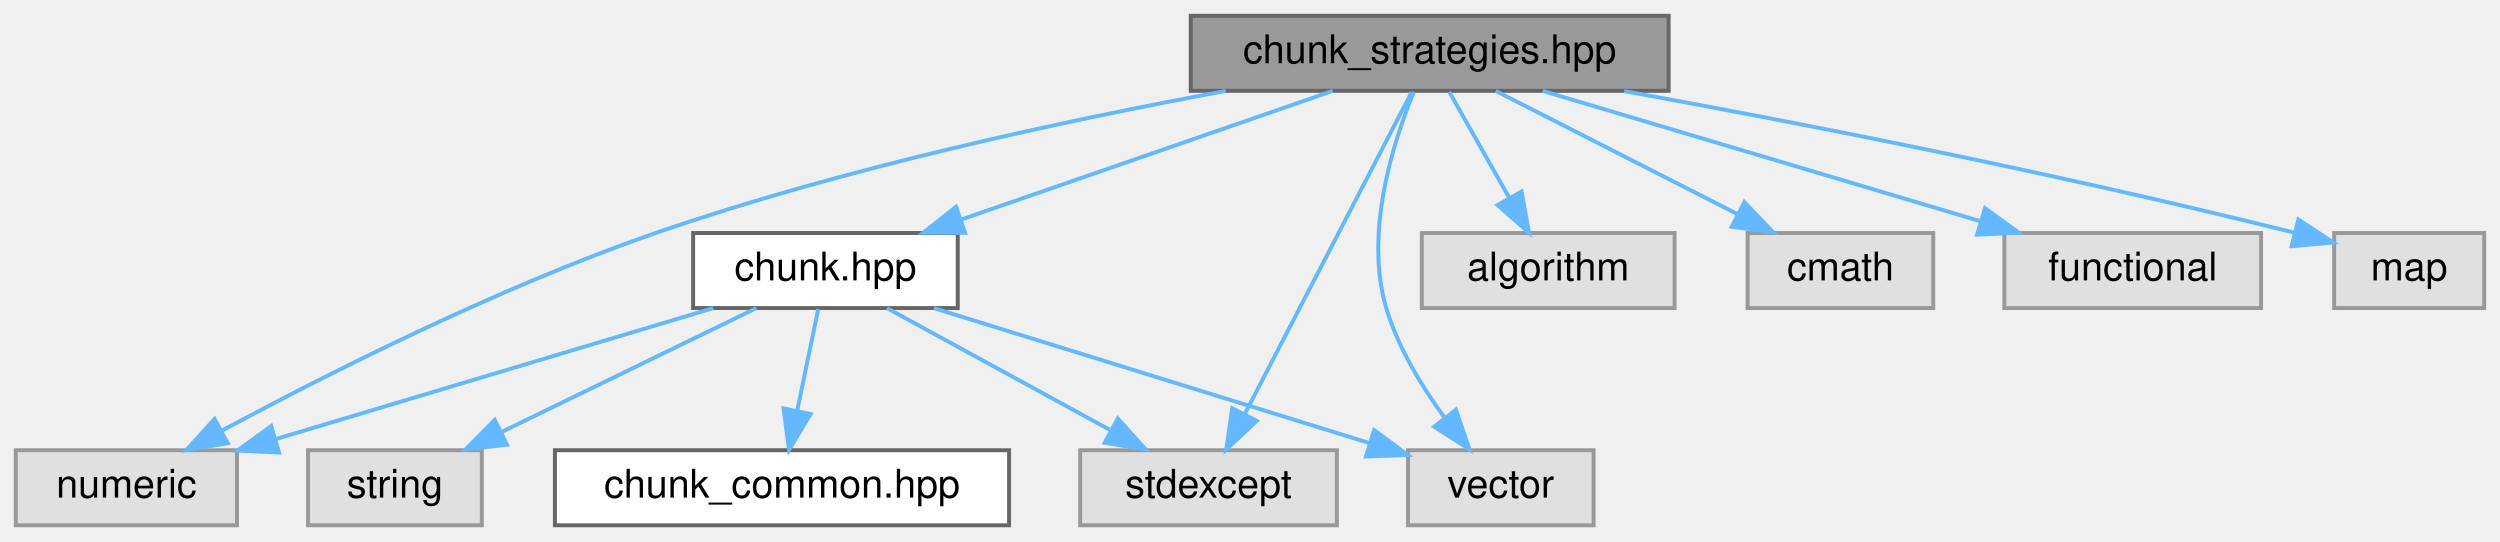
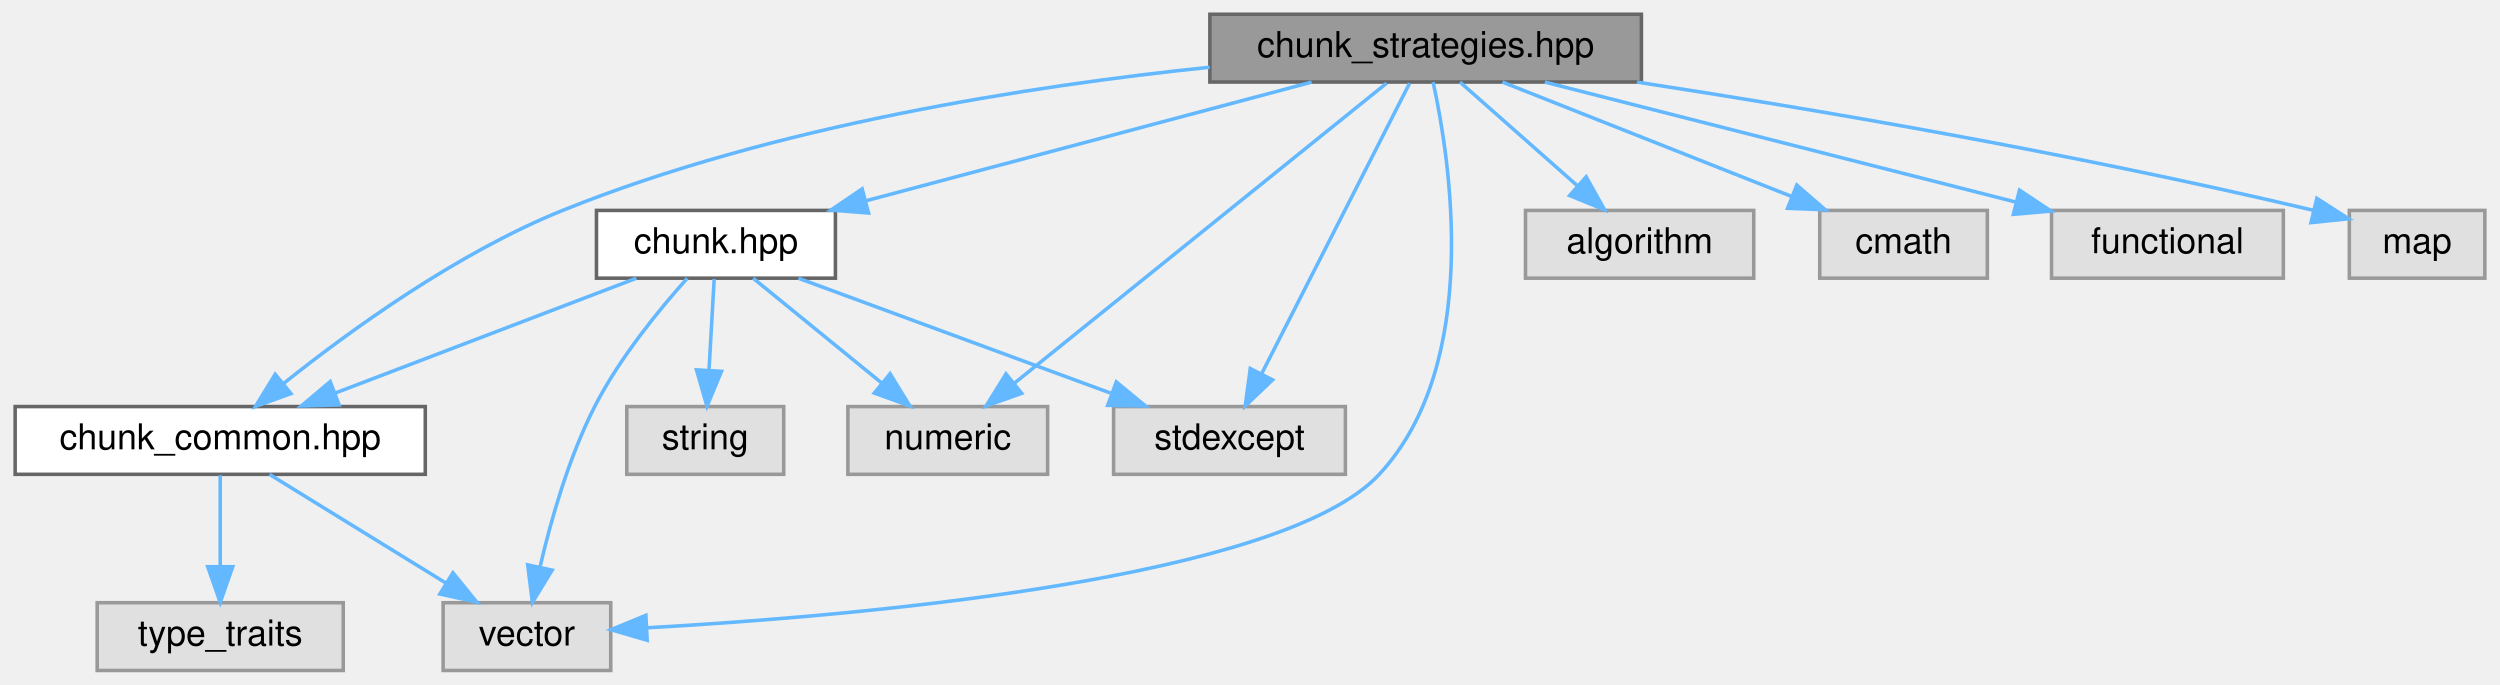
- <svg xmlns="http://www.w3.org/2000/svg" xmlns:xlink="http://www.w3.org/1999/xlink" width="633pt" height="137pt" viewBox="0.00 0.00 633.00 137.00">
-   <g id="graph0" class="graph" transform="scale(1 1) rotate(0) translate(4 133)">
+ <svg xmlns="http://www.w3.org/2000/svg" xmlns:xlink="http://www.w3.org/1999/xlink" width="701pt" height="192pt" viewBox="0.00 0.00 700.50 192.00">
+   <g id="graph0" class="graph" transform="scale(1 1) rotate(0) translate(4 188)">
    <g id="Node000001" class="node">
      <g id="a_Node000001">
        <a xlink:title="Defines various strategies for chunking data based on different criteria.">
-           <polygon fill="#999999" stroke="#666666" points="418.5,-129 297.5,-129 297.5,-110 418.5,-110 418.5,-129" />
-           <text text-anchor="middle" x="358" y="-117" font-family="Helvetica,sans-Serif" font-size="10.00">chunk_strategies.hpp</text>
+           <polygon fill="#999999" stroke="#666666" points="456,-184 335,-184 335,-165 456,-165 456,-184" />
+           <text text-anchor="middle" x="395.5" y="-172" font-family="Helvetica,sans-Serif" font-size="10.00">chunk_strategies.hpp</text>
        </a>
      </g>
    </g>
    <g id="Node000002" class="node">
      <g id="a_Node000002">
        <a xlink:href="chunk_8hpp.html" target="_top" xlink:title=" ">
-           <polygon fill="white" stroke="#666666" points="238.5,-74 171.5,-74 171.5,-55 238.5,-55 238.5,-74" />
-           <text text-anchor="middle" x="205" y="-62" font-family="Helvetica,sans-Serif" font-size="10.00">chunk.hpp</text>
+           <polygon fill="white" stroke="#666666" points="230,-129 163,-129 163,-110 230,-110 230,-129" />
+           <text text-anchor="middle" x="196.5" y="-117" font-family="Helvetica,sans-Serif" font-size="10.00">chunk.hpp</text>
        </a>
      </g>
    </g>
    <g id="edge1_Node000001_Node000002" class="edge">
      <g id="a_edge1_Node000001_Node000002">
        <a xlink:title=" ">
-           <path fill="none" stroke="#63b8ff" d="M333.42,-109.98C307.95,-101.16 267.96,-87.31 239.37,-77.41" />
-           <polygon fill="#63b8ff" stroke="#63b8ff" points="240.37,-74.05 229.77,-74.08 238.08,-80.66 240.37,-74.05" />
-         </a>
-       </g>
-     </g>
-     <g id="Node000004" class="node">
-       <g id="a_Node000004">
-         <a xlink:title=" ">
-           <polygon fill="#e0e0e0" stroke="#999999" points="56,-19 0,-19 0,0 56,0 56,-19" />
-           <text text-anchor="middle" x="28" y="-7" font-family="Helvetica,sans-Serif" font-size="10.00">numeric</text>
-         </a>
-       </g>
-     </g>
-     <g id="edge11_Node000001_Node000004" class="edge">
-       <g id="a_edge11_Node000001_Node000004">
-         <a xlink:title=" ">
-           <path fill="none" stroke="#63b8ff" d="M306.38,-109.98C266.35,-102.61 209.82,-90.53 162,-74 122.13,-60.21 78.39,-38.06 52.08,-23.9" />
-           <polygon fill="#63b8ff" stroke="#63b8ff" points="53.67,-20.78 43.21,-19.07 50.32,-26.92 53.67,-20.78" />
-         </a>
-       </g>
-     </g>
-     <g id="Node000005" class="node">
-       <g id="a_Node000005">
-         <a xlink:title=" ">
-           <polygon fill="#e0e0e0" stroke="#999999" points="334.5,-19 269.5,-19 269.5,0 334.5,0 334.5,-19" />
-           <text text-anchor="middle" x="302" y="-7" font-family="Helvetica,sans-Serif" font-size="10.00">stdexcept</text>
-         </a>
-       </g>
-     </g>
-     <g id="edge12_Node000001_Node000005" class="edge">
-       <g id="a_edge12_Node000001_Node000005">
-         <a xlink:title=" ">
-           <path fill="none" stroke="#63b8ff" d="M353.42,-109.66C344.22,-91.93 323.38,-51.73 311.24,-28.32" />
-           <polygon fill="#63b8ff" stroke="#63b8ff" points="314.2,-26.42 306.49,-19.16 307.99,-29.65 314.2,-26.42" />
-         </a>
-       </g>
-     </g>
-     <g id="Node000007" class="node">
-       <g id="a_Node000007">
-         <a xlink:title=" ">
-           <polygon fill="#e0e0e0" stroke="#999999" points="399.5,-19 352.5,-19 352.5,0 399.5,0 399.5,-19" />
-           <text text-anchor="middle" x="376" y="-7" font-family="Helvetica,sans-Serif" font-size="10.00">vector</text>
-         </a>
-       </g>
-     </g>
-     <g id="edge13_Node000001_Node000007" class="edge">
-       <g id="a_edge13_Node000001_Node000007">
-         <a xlink:title=" ">
-           <path fill="none" stroke="#63b8ff" d="M353.98,-109.72C348.86,-97.33 341.33,-74.09 347,-55 349.98,-44.98 356,-35.11 361.79,-27.22" />
-           <polygon fill="#63b8ff" stroke="#63b8ff" points="364.63,-29.28 368.06,-19.25 359.13,-24.95 364.63,-29.28" />
-         </a>
-       </g>
-     </g>
-     <g id="Node000008" class="node">
-       <g id="a_Node000008">
-         <a xlink:title=" ">
-           <polygon fill="#e0e0e0" stroke="#999999" points="420,-74 356,-74 356,-55 420,-55 420,-74" />
-           <text text-anchor="middle" x="388" y="-62" font-family="Helvetica,sans-Serif" font-size="10.00">algorithm</text>
-         </a>
-       </g>
-     </g>
-     <g id="edge7_Node000001_Node000008" class="edge">
-       <g id="a_edge7_Node000001_Node000008">
-         <a xlink:title=" ">
-           <path fill="none" stroke="#63b8ff" d="M362.95,-109.75C367.06,-102.49 373.03,-91.95 378.1,-82.98" />
-           <polygon fill="#63b8ff" stroke="#63b8ff" points="381.26,-84.52 383.14,-74.09 375.17,-81.07 381.26,-84.52" />
-         </a>
-       </g>
-     </g>
-     <g id="Node000009" class="node">
-       <g id="a_Node000009">
-         <a xlink:title=" ">
-           <polygon fill="#e0e0e0" stroke="#999999" points="485.5,-74 438.5,-74 438.5,-55 485.5,-55 485.5,-74" />
-           <text text-anchor="middle" x="462" y="-62" font-family="Helvetica,sans-Serif" font-size="10.00">cmath</text>
-         </a>
-       </g>
-     </g>
-     <g id="edge8_Node000001_Node000009" class="edge">
-       <g id="a_edge8_Node000001_Node000009">
-         <a xlink:title=" ">
-           <path fill="none" stroke="#63b8ff" d="M374.71,-109.98C391.21,-101.57 416.7,-88.59 435.88,-78.81" />
-           <polygon fill="#63b8ff" stroke="#63b8ff" points="437.67,-81.83 444.99,-74.17 434.49,-75.59 437.67,-81.83" />
-         </a>
-       </g>
-     </g>
-     <g id="Node000010" class="node">
-       <g id="a_Node000010">
-         <a xlink:title=" ">
-           <polygon fill="#e0e0e0" stroke="#999999" points="568.5,-74 503.5,-74 503.5,-55 568.5,-55 568.5,-74" />
-           <text text-anchor="middle" x="536" y="-62" font-family="Helvetica,sans-Serif" font-size="10.00">functional</text>
-         </a>
-       </g>
-     </g>
-     <g id="edge9_Node000001_Node000010" class="edge">
-       <g id="a_edge9_Node000001_Node000010">
-         <a xlink:title=" ">
-           <path fill="none" stroke="#63b8ff" d="M386.6,-109.98C416.61,-101.05 463.98,-86.94 497.32,-77.02" />
-           <polygon fill="#63b8ff" stroke="#63b8ff" points="498.59,-80.29 507.18,-74.08 496.59,-73.58 498.59,-80.29" />
-         </a>
-       </g>
-     </g>
-     <g id="Node000011" class="node">
-       <g id="a_Node000011">
-         <a xlink:title=" ">
-           <polygon fill="#e0e0e0" stroke="#999999" points="625,-74 587,-74 587,-55 625,-55 625,-74" />
-           <text text-anchor="middle" x="606" y="-62" font-family="Helvetica,sans-Serif" font-size="10.00">map</text>
-         </a>
-       </g>
-     </g>
-     <g id="edge10_Node000001_Node000011" class="edge">
-       <g id="a_edge10_Node000001_Node000011">
-         <a xlink:title=" ">
-           <path fill="none" stroke="#63b8ff" d="M407.23,-109.93C449.83,-102.2 513.25,-89.95 576.97,-74.07" />
-           <polygon fill="#63b8ff" stroke="#63b8ff" points="577.95,-77.43 586.79,-71.6 576.24,-70.65 577.95,-77.43" />
+           <path fill="none" stroke="#63b8ff" d="M363.53,-164.98C329.68,-155.97 276.1,-141.7 238.79,-131.76" />
+           <polygon fill="#63b8ff" stroke="#63b8ff" points="239.29,-128.27 228.72,-129.08 237.49,-135.04 239.29,-128.27" />
        </a>
      </g>
    </g>
    <g id="Node000003" class="node">
      <g id="a_Node000003">
        <a xlink:href="chunk__common_8hpp.html" target="_top" xlink:title=" ">
-           <polygon fill="white" stroke="#666666" points="251.5,-19 136.5,-19 136.5,0 251.5,0 251.5,-19" />
-           <text text-anchor="middle" x="194" y="-7" font-family="Helvetica,sans-Serif" font-size="10.00">chunk_common.hpp</text>
+           <polygon fill="white" stroke="#666666" points="115,-74 0,-74 0,-55 115,-55 115,-74" />
+           <text text-anchor="middle" x="57.5" y="-62" font-family="Helvetica,sans-Serif" font-size="10.00">chunk_common.hpp</text>
+         </a>
+       </g>
+     </g>
+     <g id="edge9_Node000001_Node000003" class="edge">
+       <g id="a_edge9_Node000001_Node000003">
+         <a xlink:title=" ">
+           <path fill="none" stroke="#63b8ff" d="M334.95,-169.15C284.83,-163.96 212.54,-152.79 153.5,-129 123.87,-117.06 93.82,-95.27 75.42,-80.59" />
+           <polygon fill="#63b8ff" stroke="#63b8ff" points="77.34,-77.64 67.38,-74.03 72.91,-83.06 77.34,-77.64" />
+         </a>
+       </g>
+     </g>
+     <g id="Node000005" class="node">
+       <g id="a_Node000005">
+         <a xlink:title=" ">
+           <polygon fill="#e0e0e0" stroke="#999999" points="167,-19 120,-19 120,0 167,0 167,-19" />
+           <text text-anchor="middle" x="143.5" y="-7" font-family="Helvetica,sans-Serif" font-size="10.00">vector</text>
+         </a>
+       </g>
+     </g>
+     <g id="edge16_Node000001_Node000005" class="edge">
+       <g id="a_edge16_Node000001_Node000005">
+         <a xlink:title=" ">
+           <path fill="none" stroke="#63b8ff" d="M397.59,-164.97C402.33,-143.38 411.36,-86.1 382.5,-55 355.2,-25.58 236.58,-15.31 177.37,-11.98" />
+           <polygon fill="#63b8ff" stroke="#63b8ff" points="177.22,-8.47 167.05,-11.43 176.85,-15.46 177.22,-8.47" />
+         </a>
+       </g>
+     </g>
+     <g id="Node000006" class="node">
+       <g id="a_Node000006">
+         <a xlink:title=" ">
+           <polygon fill="#e0e0e0" stroke="#999999" points="289.5,-74 233.5,-74 233.5,-55 289.5,-55 289.5,-74" />
+           <text text-anchor="middle" x="261.5" y="-62" font-family="Helvetica,sans-Serif" font-size="10.00">numeric</text>
+         </a>
+       </g>
+     </g>
+     <g id="edge14_Node000001_Node000006" class="edge">
+       <g id="a_edge14_Node000001_Node000006">
+         <a xlink:title=" ">
+           <path fill="none" stroke="#63b8ff" d="M384.53,-164.66C361.65,-146.22 308.58,-103.45 280.2,-80.57" />
+           <polygon fill="#63b8ff" stroke="#63b8ff" points="282.23,-77.71 272.24,-74.16 277.83,-83.16 282.23,-77.71" />
+         </a>
+       </g>
+     </g>
+     <g id="Node000007" class="node">
+       <g id="a_Node000007">
+         <a xlink:title=" ">
+           <polygon fill="#e0e0e0" stroke="#999999" points="373,-74 308,-74 308,-55 373,-55 373,-74" />
+           <text text-anchor="middle" x="340.5" y="-62" font-family="Helvetica,sans-Serif" font-size="10.00">stdexcept</text>
+         </a>
+       </g>
+     </g>
+     <g id="edge15_Node000001_Node000007" class="edge">
+       <g id="a_edge15_Node000001_Node000007">
+         <a xlink:title=" ">
+           <path fill="none" stroke="#63b8ff" d="M391,-164.66C381.97,-146.93 361.5,-106.73 349.57,-83.32" />
+           <polygon fill="#63b8ff" stroke="#63b8ff" points="352.57,-81.48 344.91,-74.16 346.33,-84.66 352.57,-81.48" />
+         </a>
+       </g>
+     </g>
+     <g id="Node000009" class="node">
+       <g id="a_Node000009">
+         <a xlink:title=" ">
+           <polygon fill="#e0e0e0" stroke="#999999" points="487.5,-129 423.5,-129 423.5,-110 487.5,-110 487.5,-129" />
+           <text text-anchor="middle" x="455.5" y="-117" font-family="Helvetica,sans-Serif" font-size="10.00">algorithm</text>
+         </a>
+       </g>
+     </g>
+     <g id="edge10_Node000001_Node000009" class="edge">
+       <g id="a_edge10_Node000001_Node000009">
+         <a xlink:title=" ">
+           <path fill="none" stroke="#63b8ff" d="M405.14,-164.98C414.01,-157.15 427.37,-145.34 438.11,-135.86" />
+           <polygon fill="#63b8ff" stroke="#63b8ff" points="440.51,-138.41 445.68,-129.17 435.87,-133.17 440.51,-138.41" />
+         </a>
+       </g>
+     </g>
+     <g id="Node000010" class="node">
+       <g id="a_Node000010">
+         <a xlink:title=" ">
+           <polygon fill="#e0e0e0" stroke="#999999" points="553,-129 506,-129 506,-110 553,-110 553,-129" />
+           <text text-anchor="middle" x="529.5" y="-117" font-family="Helvetica,sans-Serif" font-size="10.00">cmath</text>
+         </a>
+       </g>
+     </g>
+     <g id="edge11_Node000001_Node000010" class="edge">
+       <g id="a_edge11_Node000001_Node000010">
+         <a xlink:title=" ">
+           <path fill="none" stroke="#63b8ff" d="M417.03,-164.98C438.97,-156.3 473.24,-142.75 498.19,-132.88" />
+           <polygon fill="#63b8ff" stroke="#63b8ff" points="499.57,-136.1 507.58,-129.17 496.99,-129.59 499.57,-136.1" />
+         </a>
+       </g>
+     </g>
+     <g id="Node000011" class="node">
+       <g id="a_Node000011">
+         <a xlink:title=" ">
+           <polygon fill="#e0e0e0" stroke="#999999" points="636,-129 571,-129 571,-110 636,-110 636,-129" />
+           <text text-anchor="middle" x="603.5" y="-117" font-family="Helvetica,sans-Serif" font-size="10.00">functional</text>
+         </a>
+       </g>
+     </g>
+     <g id="edge12_Node000001_Node000011" class="edge">
+       <g id="a_edge12_Node000001_Node000011">
+         <a xlink:title=" ">
+           <path fill="none" stroke="#63b8ff" d="M428.92,-164.98C464.76,-155.85 521.78,-141.32 560.84,-131.37" />
+           <polygon fill="#63b8ff" stroke="#63b8ff" points="562.02,-134.68 570.85,-128.82 560.3,-127.9 562.02,-134.68" />
+         </a>
+       </g>
+     </g>
+     <g id="Node000012" class="node">
+       <g id="a_Node000012">
+         <a xlink:title=" ">
+           <polygon fill="#e0e0e0" stroke="#999999" points="692.5,-129 654.5,-129 654.5,-110 692.5,-110 692.5,-129" />
+           <text text-anchor="middle" x="673.5" y="-117" font-family="Helvetica,sans-Serif" font-size="10.00">map</text>
+         </a>
+       </g>
+     </g>
+     <g id="edge13_Node000001_Node000012" class="edge">
+       <g id="a_edge13_Node000001_Node000012">
+         <a xlink:title=" ">
+           <path fill="none" stroke="#63b8ff" d="M454.76,-164.98C503.38,-157.53 574.17,-145.63 644.4,-129.03" />
+           <polygon fill="#63b8ff" stroke="#63b8ff" points="645.39,-132.39 654.3,-126.66 643.76,-125.58 645.39,-132.39" />
        </a>
      </g>
    </g>
    <g id="edge2_Node000002_Node000003" class="edge">
      <g id="a_edge2_Node000002_Node000003">
        <a xlink:title=" ">
-           <path fill="none" stroke="#63b8ff" d="M203.18,-54.75C201.74,-47.8 199.68,-37.85 197.87,-29.13" />
-           <polygon fill="#63b8ff" stroke="#63b8ff" points="201.24,-28.17 195.78,-19.09 194.39,-29.59 201.24,-28.17" />
-         </a>
-       </g>
-     </g>
-     <g id="edge3_Node000002_Node000004" class="edge">
-       <g id="a_edge3_Node000002_Node000004">
-         <a xlink:title=" ">
-           <path fill="none" stroke="#63b8ff" d="M176.56,-54.98C146.54,-45.99 99.06,-31.78 65.88,-21.84" />
-           <polygon fill="#63b8ff" stroke="#63b8ff" points="66.66,-18.42 56.08,-18.91 64.65,-25.13 66.66,-18.42" />
-         </a>
-       </g>
-     </g>
-     <g id="edge4_Node000002_Node000005" class="edge">
-       <g id="a_edge4_Node000002_Node000005">
-         <a xlink:title=" ">
-           <path fill="none" stroke="#63b8ff" d="M220.58,-54.98C235.77,-46.69 259.1,-33.94 276.9,-24.22" />
-           <polygon fill="#63b8ff" stroke="#63b8ff" points="279.03,-27.04 286.13,-19.17 275.68,-20.89 279.03,-27.04" />
-         </a>
-       </g>
-     </g>
-     <g id="Node000006" class="node">
-       <g id="a_Node000006">
-         <a xlink:title=" ">
-           <polygon fill="#e0e0e0" stroke="#999999" points="118,-19 74,-19 74,0 118,0 118,-19" />
-           <text text-anchor="middle" x="96" y="-7" font-family="Helvetica,sans-Serif" font-size="10.00">string</text>
+           <path fill="none" stroke="#63b8ff" d="M174.17,-109.98C151.3,-101.27 115.54,-87.63 89.64,-77.75" />
+           <polygon fill="#63b8ff" stroke="#63b8ff" points="90.83,-74.46 80.24,-74.17 88.34,-81 90.83,-74.46" />
+         </a>
+       </g>
+     </g>
+     <g id="edge8_Node000002_Node000005" class="edge">
+       <g id="a_edge8_Node000002_Node000005">
+         <a xlink:title=" ">
+           <path fill="none" stroke="#63b8ff" d="M188.44,-109.95C180.79,-101.43 169.48,-87.69 162.5,-74 155.22,-59.73 150.24,-42.2 147.21,-29.18" />
+           <polygon fill="#63b8ff" stroke="#63b8ff" points="150.57,-28.13 145.04,-19.09 143.72,-29.6 150.57,-28.13" />
        </a>
      </g>
    </g>
    <g id="edge5_Node000002_Node000006" class="edge">
      <g id="a_edge5_Node000002_Node000006">
        <a xlink:title=" ">
-           <path fill="none" stroke="#63b8ff" d="M187.49,-54.98C170.03,-46.5 142.99,-33.35 122.83,-23.54" />
-           <polygon fill="#63b8ff" stroke="#63b8ff" points="124.36,-20.4 113.83,-19.17 121.29,-26.69 124.36,-20.4" />
+           <path fill="none" stroke="#63b8ff" d="M206.94,-109.98C216.65,-102.07 231.32,-90.11 243,-80.58" />
+           <polygon fill="#63b8ff" stroke="#63b8ff" points="245.33,-83.2 250.87,-74.17 240.9,-77.78 245.33,-83.2" />
        </a>
      </g>
    </g>
    <g id="edge6_Node000002_Node000007" class="edge">
      <g id="a_edge6_Node000002_Node000007">
        <a xlink:title=" ">
-           <path fill="none" stroke="#63b8ff" d="M232.47,-54.98C262.46,-45.69 310.48,-30.81 342.61,-20.85" />
-           <polygon fill="#63b8ff" stroke="#63b8ff" points="343.93,-24.1 352.45,-17.8 341.86,-17.42 343.93,-24.1" />
+           <path fill="none" stroke="#63b8ff" d="M219.64,-109.98C243.32,-101.27 280.37,-87.63 307.21,-77.75" />
+           <polygon fill="#63b8ff" stroke="#63b8ff" points="308.77,-80.91 316.94,-74.17 306.35,-74.34 308.77,-80.91" />
+         </a>
+       </g>
+     </g>
+     <g id="Node000008" class="node">
+       <g id="a_Node000008">
+         <a xlink:title=" ">
+           <polygon fill="#e0e0e0" stroke="#999999" points="215.5,-74 171.5,-74 171.5,-55 215.5,-55 215.5,-74" />
+           <text text-anchor="middle" x="193.5" y="-62" font-family="Helvetica,sans-Serif" font-size="10.00">string</text>
+         </a>
+       </g>
+     </g>
+     <g id="edge7_Node000002_Node000008" class="edge">
+       <g id="a_edge7_Node000002_Node000008">
+         <a xlink:title=" ">
+           <path fill="none" stroke="#63b8ff" d="M196,-109.75C195.61,-102.8 195.05,-92.85 194.55,-84.13" />
+           <polygon fill="#63b8ff" stroke="#63b8ff" points="198.05,-83.88 193.99,-74.09 191.06,-84.27 198.05,-83.88" />
+         </a>
+       </g>
+     </g>
+     <g id="Node000004" class="node">
+       <g id="a_Node000004">
+         <a xlink:title=" ">
+           <polygon fill="#e0e0e0" stroke="#999999" points="92,-19 23,-19 23,0 92,0 92,-19" />
+           <text text-anchor="middle" x="57.5" y="-7" font-family="Helvetica,sans-Serif" font-size="10.00">type_traits</text>
+         </a>
+       </g>
+     </g>
+     <g id="edge3_Node000003_Node000004" class="edge">
+       <g id="a_edge3_Node000003_Node000004">
+         <a xlink:title=" ">
+           <path fill="none" stroke="#63b8ff" d="M57.5,-54.75C57.5,-47.8 57.5,-37.85 57.5,-29.13" />
+           <polygon fill="#63b8ff" stroke="#63b8ff" points="61,-29.09 57.5,-19.09 54,-29.09 61,-29.09" />
+         </a>
+       </g>
+     </g>
+     <g id="edge4_Node000003_Node000005" class="edge">
+       <g id="a_edge4_Node000003_Node000005">
+         <a xlink:title=" ">
+           <path fill="none" stroke="#63b8ff" d="M71.32,-54.98C84.65,-46.77 105.08,-34.18 120.81,-24.49" />
+           <polygon fill="#63b8ff" stroke="#63b8ff" points="122.75,-27.4 129.43,-19.17 119.08,-21.44 122.75,-27.4" />
        </a>
      </g>
    </g>
  </g>
</svg>
